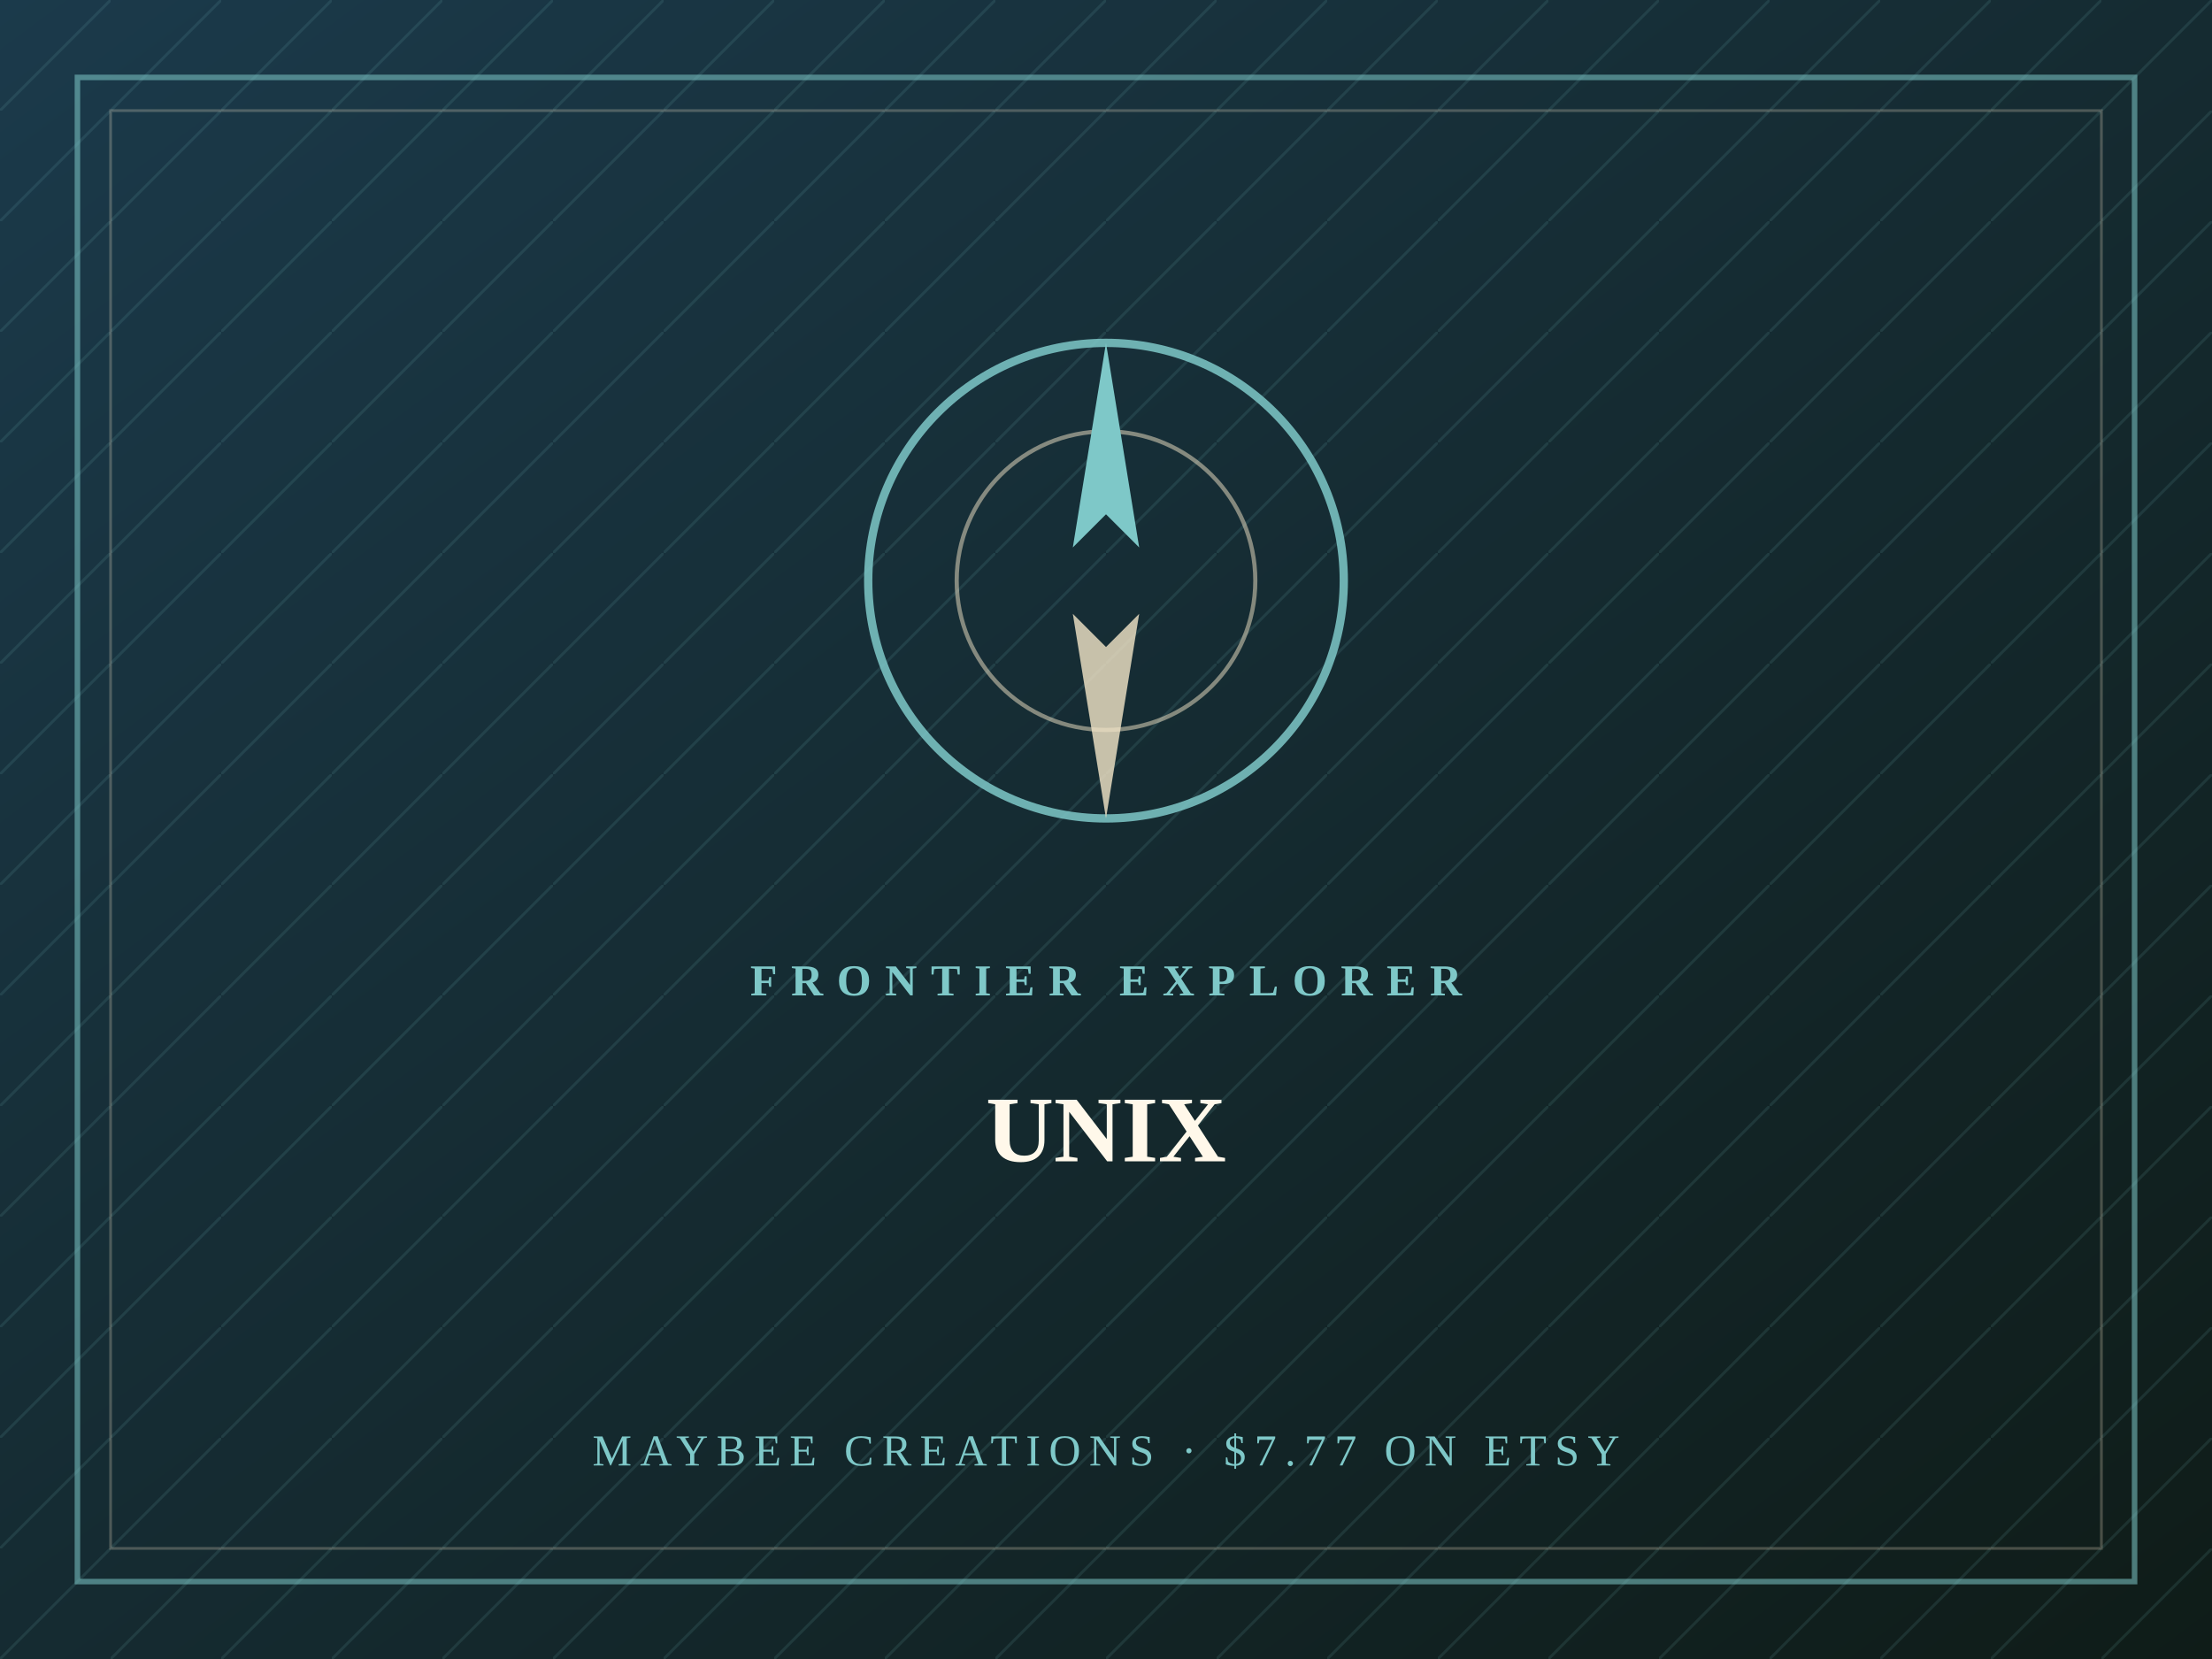
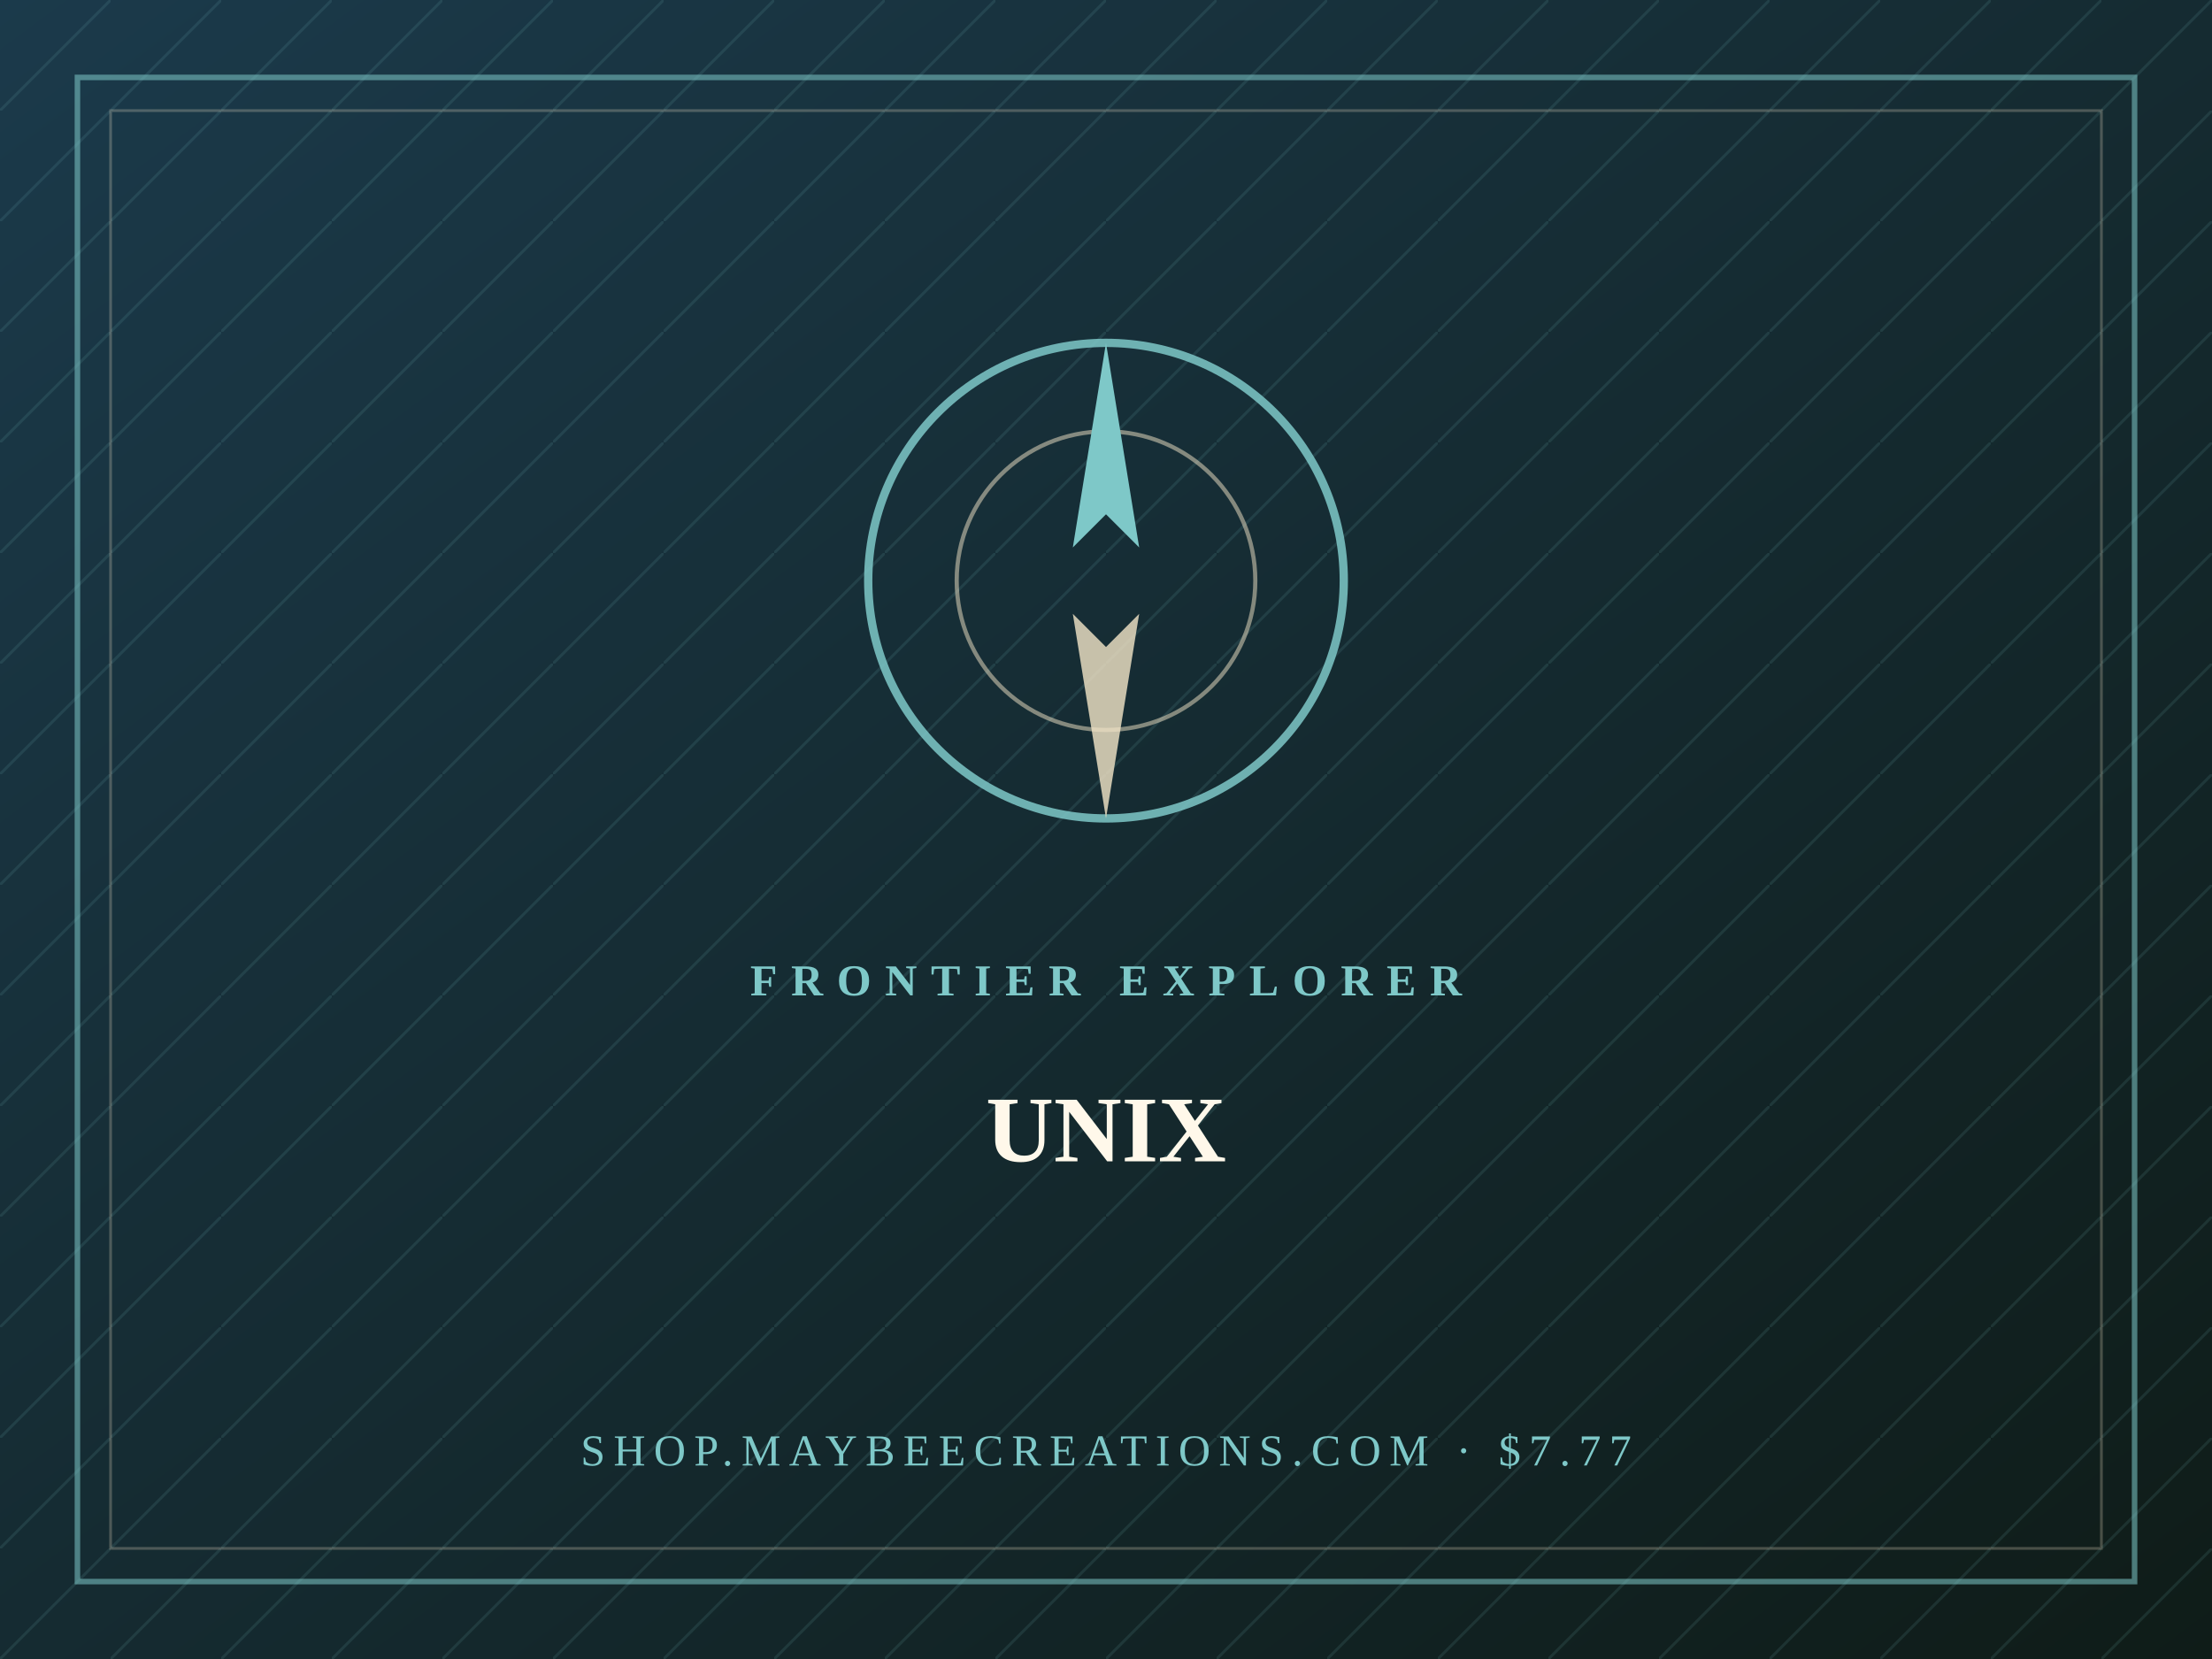
<svg xmlns="http://www.w3.org/2000/svg" viewBox="0 0 800 600" role="img" aria-label="UNIX Frontier Explorer">
  <defs>
    <linearGradient id="g" x1="0" y1="0" x2="1" y2="1">
      <stop offset="0%" stop-color="#1b3a4b" />
      <stop offset="100%" stop-color="#0f1c18" />
    </linearGradient>
    <pattern id="p" width="40" height="40" patternUnits="userSpaceOnUse">
      <path d="M0 40 L40 0" stroke="#7ec8c8" stroke-opacity="0.12" stroke-width="1" />
    </pattern>
  </defs>
  <rect width="800" height="600" fill="url(#g)" />
  <rect width="800" height="600" fill="url(#p)" />
  <rect x="28" y="28" width="744" height="544" fill="none" stroke="#7ec8c8" stroke-opacity="0.55" stroke-width="2" />
  <rect x="40" y="40" width="720" height="520" fill="none" stroke="#f4e6c8" stroke-opacity="0.25" stroke-width="1" />
  <circle cx="400" cy="210" r="86" fill="none" stroke="#7ec8c8" stroke-width="3" opacity="0.85" />
  <circle cx="400" cy="210" r="54" fill="none" stroke="#f4e6c8" stroke-width="1.5" opacity="0.5" />
  <path d="M400 124 L412 198 L400 186 L388 198 Z" fill="#7ec8c8" />
  <path d="M400 296 L388 222 L400 234 L412 222 Z" fill="#f4e6c8" opacity="0.8" />
  <text x="400" y="360" text-anchor="middle" fill="#7ec8c8" font-family="Georgia, 'Times New Roman', serif" font-size="16" letter-spacing="5" font-weight="700">FRONTIER EXPLORER</text>
  <text x="400" y="420" text-anchor="middle" fill="#fff8ea" font-family="Georgia, 'Times New Roman', serif" font-size="34" font-weight="700">UNIX</text>
-   <text x="400" y="530" text-anchor="middle" fill="#7ec8c8" font-family="Georgia, 'Times New Roman', serif" font-size="16" letter-spacing="3">MAYBEE CREATIONS · $7.77 ON ETSY</text>
+   <text x="400" y="530" text-anchor="middle" fill="#7ec8c8" font-family="Georgia, 'Times New Roman', serif" font-size="16" letter-spacing="3">SHOP.MAYBEECREATIONS.COM · $7.77</text>
</svg>
